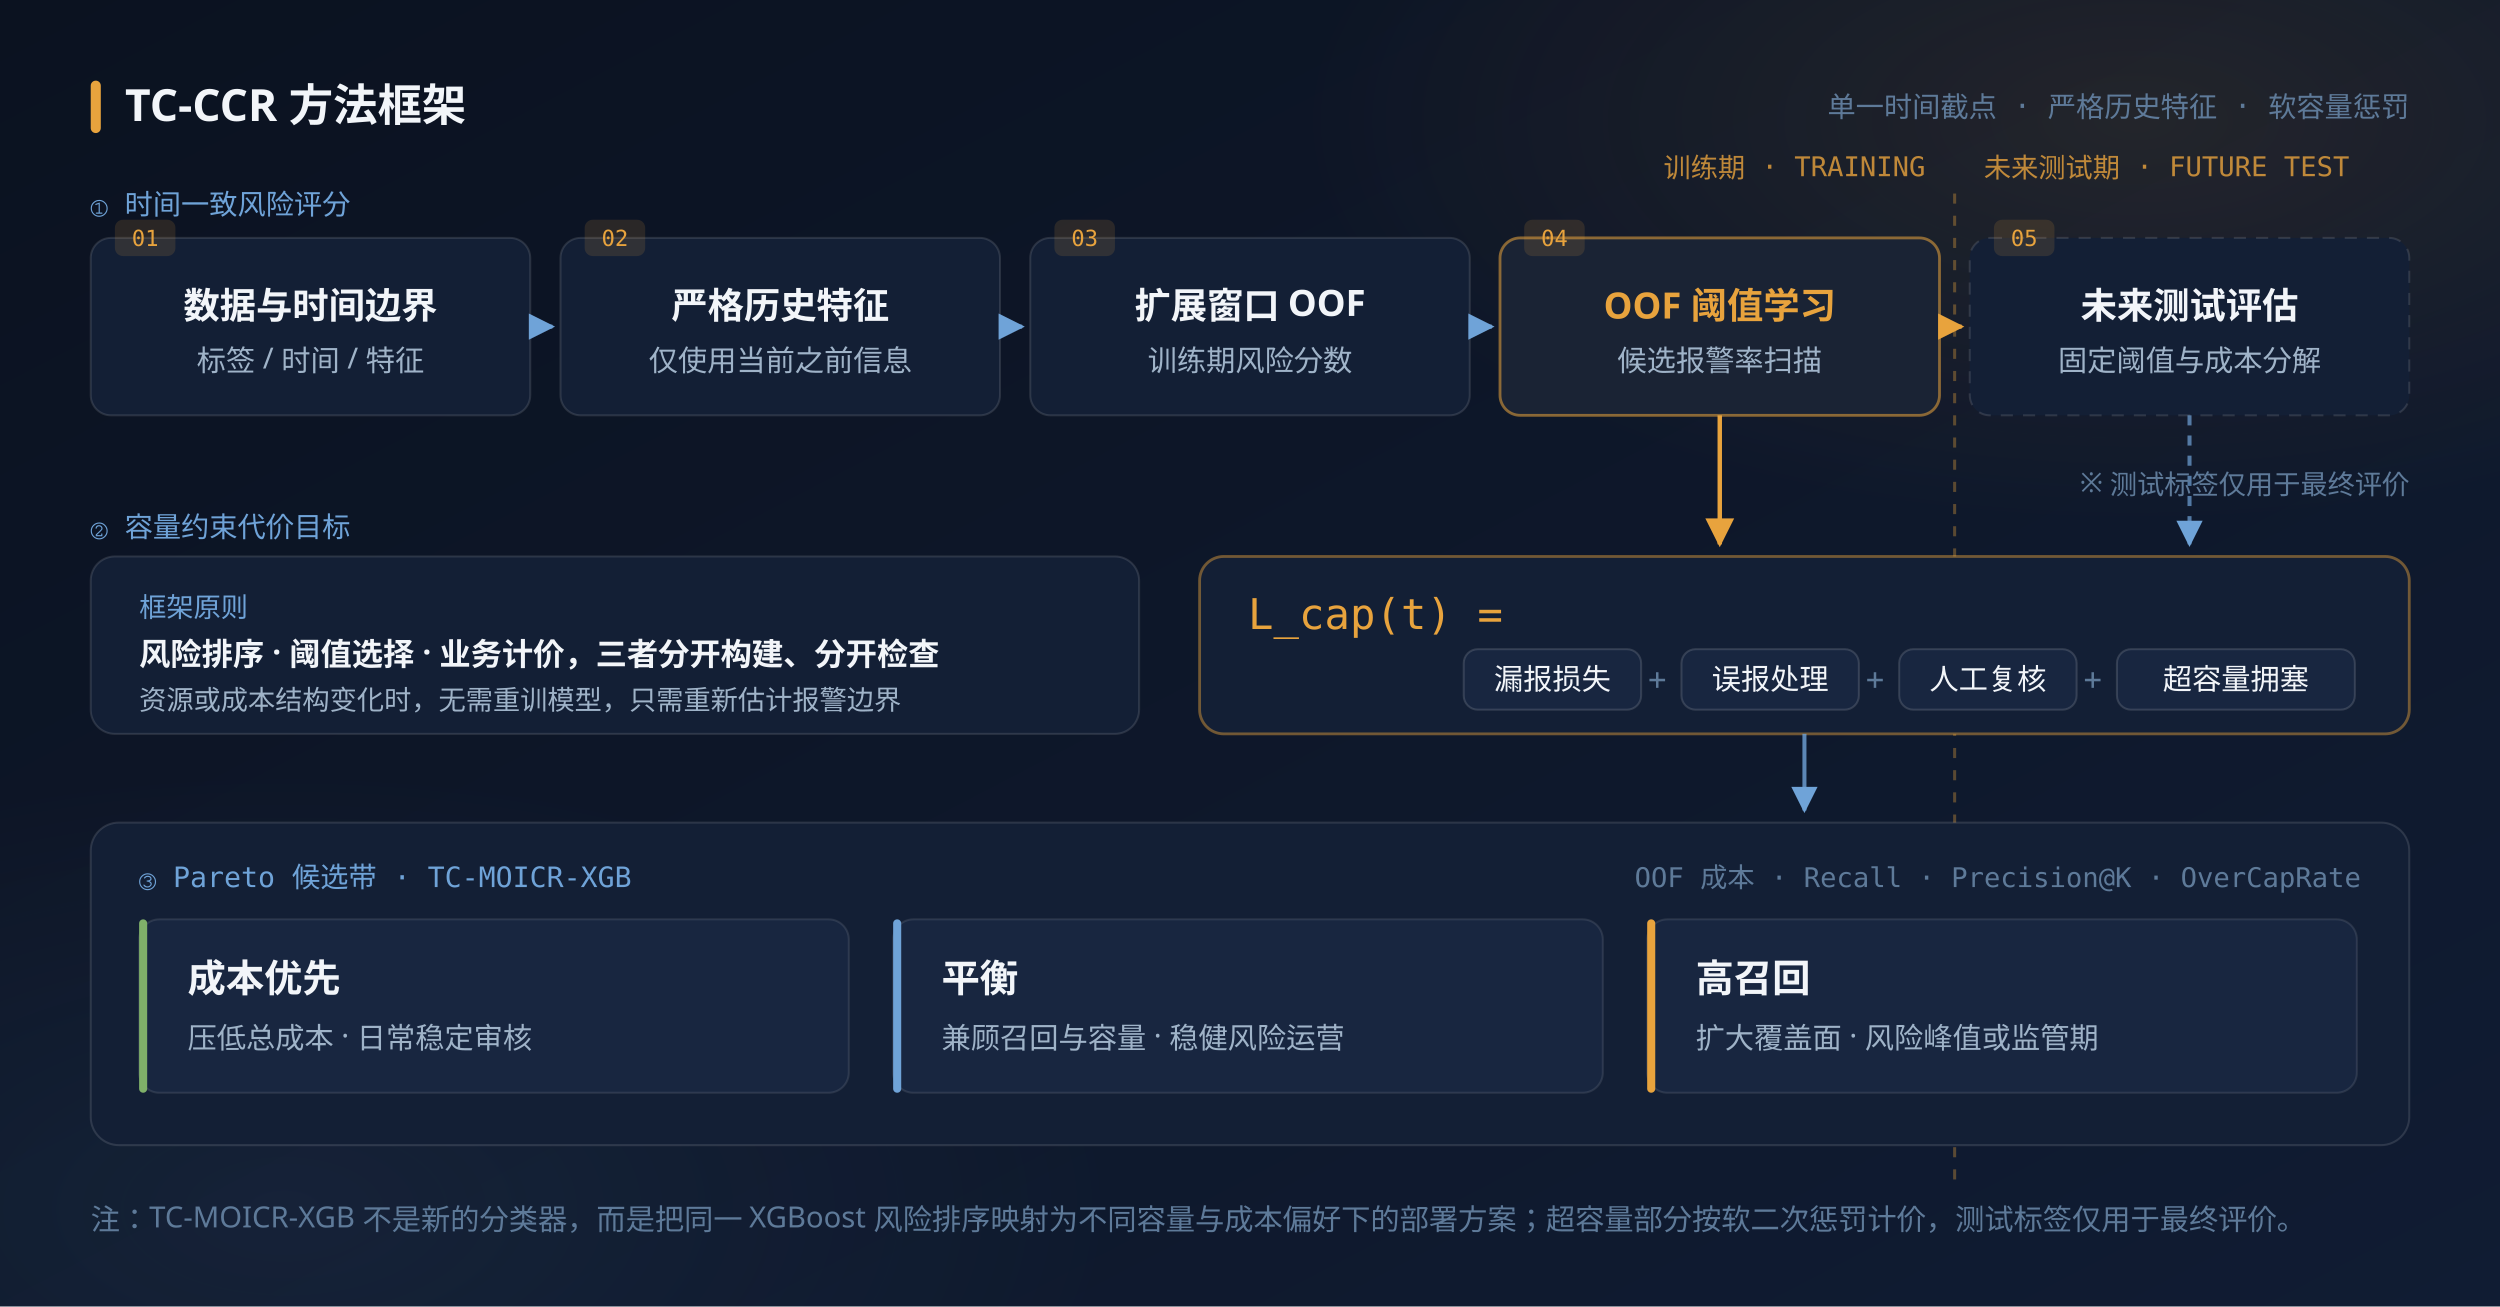
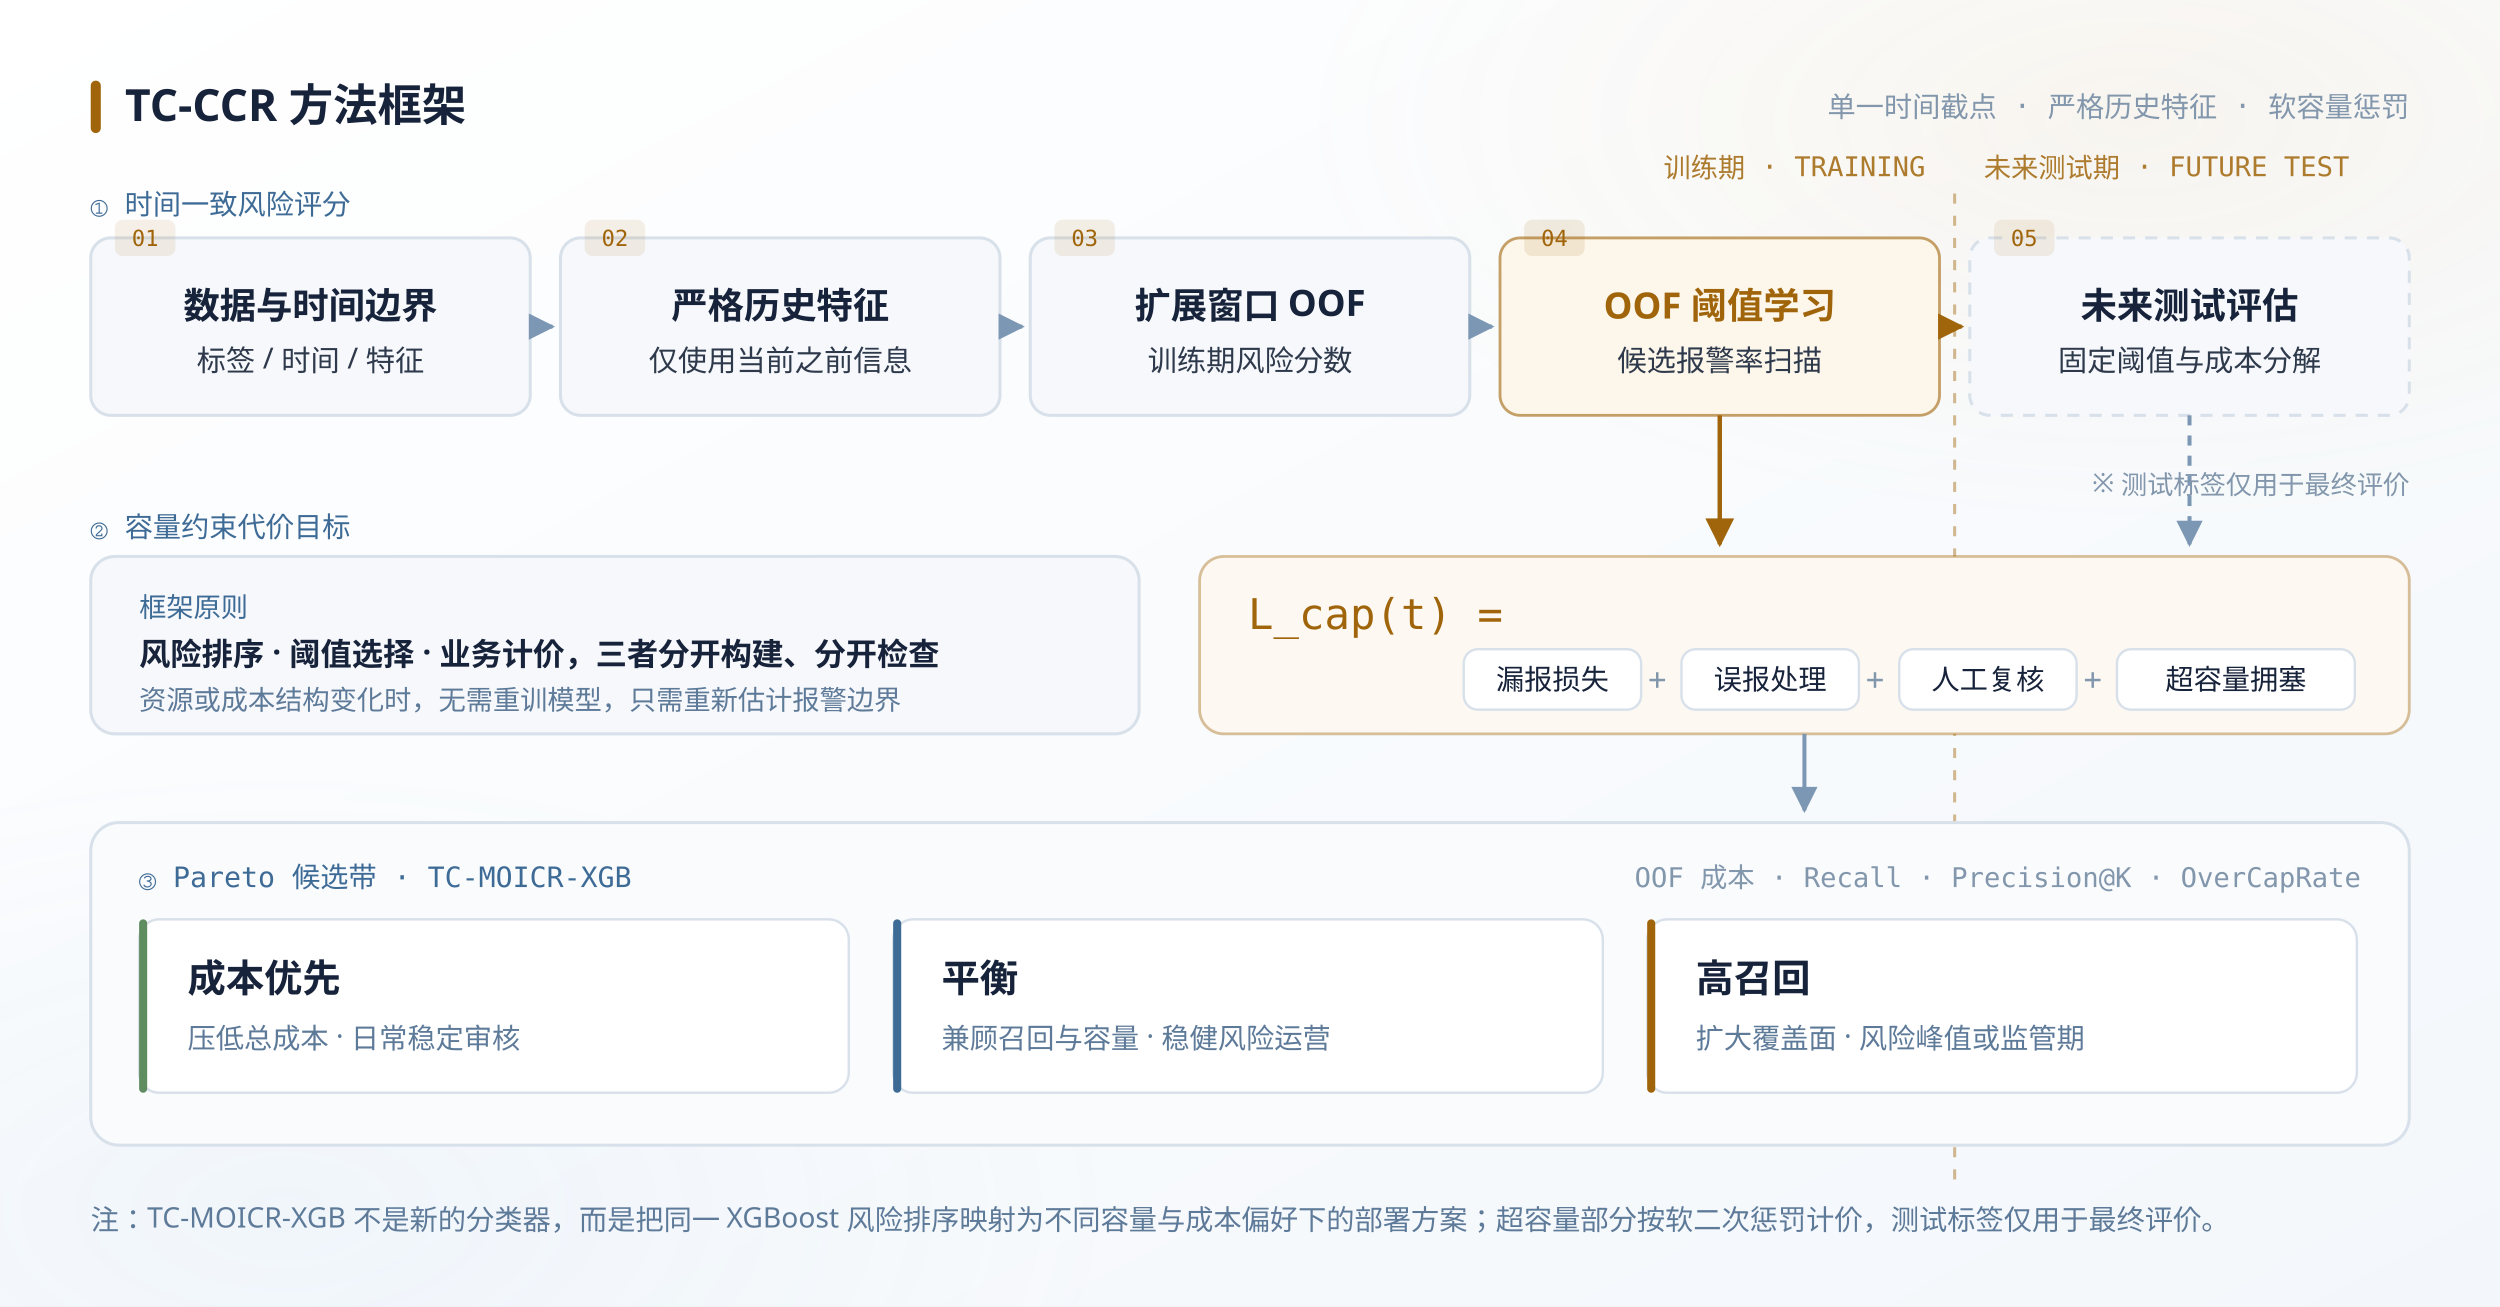
<svg xmlns="http://www.w3.org/2000/svg" width="1240" height="648" viewBox="0 0 1240 648" font-family="Segoe UI, Microsoft YaHei, PingFang SC, sans-serif">
  <defs>
    <linearGradient id="bg" x1="0" y1="0" x2="1" y2="1">
-       <stop offset="0" stop-color="#0B1220" />
-       <stop offset="1" stop-color="#101C33" />
+       <stop offset="0" stop-color="#FFFFFF" />
+       <stop offset="1" stop-color="#F3F7FB" />
    </linearGradient>
    <radialGradient id="glowA" cx="0.5" cy="0.5" r="0.5">
-       <stop offset="0" stop-color="#E8A33D" stop-opacity="0.10" />
+       <stop offset="0" stop-color="#E8A33D" stop-opacity="0.07" />
      <stop offset="1" stop-color="#E8A33D" stop-opacity="0" />
    </radialGradient>
    <radialGradient id="glowB" cx="0.5" cy="0.5" r="0.5">
-       <stop offset="0" stop-color="#6FA3D8" stop-opacity="0.08" />
+       <stop offset="0" stop-color="#6FA3D8" stop-opacity="0.06" />
      <stop offset="1" stop-color="#6FA3D8" stop-opacity="0" />
    </radialGradient>
    <marker id="arw" viewBox="0 0 10 10" refX="9" refY="5" markerWidth="6.5" markerHeight="6.5" orient="auto-start-reverse">
-       <path d="M 0 0 L 10 5 L 0 10 z" fill="#6FA3D8" />
+       <path d="M 0 0 L 10 5 L 0 10 z" fill="#7C97B4" />
    </marker>
    <marker id="arwAmber" viewBox="0 0 10 10" refX="9" refY="5" markerWidth="6.5" markerHeight="6.5" orient="auto-start-reverse">
-       <path d="M 0 0 L 10 5 L 0 10 z" fill="#E8A33D" />
+       <path d="M 0 0 L 10 5 L 0 10 z" fill="#A0650A" />
    </marker>
  </defs>
  <rect width="1240" height="648" fill="url(#bg)" />
  <ellipse cx="1060" cy="60" rx="420" ry="200" fill="url(#glowA)" />
  <ellipse cx="140" cy="600" rx="420" ry="220" fill="url(#glowB)" />
-   <line x1="969.5" y1="96" x2="969.5" y2="586" stroke="#E8A33D" stroke-width="1.5" stroke-dasharray="5 6" opacity="0.35" />
-   <text x="955" y="88" text-anchor="end" fill="#E8A33D" opacity="0.8" font-size="13.5" font-family="Cascadia Code, Consolas, monospace">训练期 · TRAINING</text>
-   <text x="984" y="88" fill="#E8A33D" opacity="0.8" font-size="13.5" font-family="Cascadia Code, Consolas, monospace">未来测试期 · FUTURE TEST</text>
-   <rect x="45" y="40" width="5" height="26" rx="2.5" fill="#E8A33D" />
-   <text x="62" y="60" fill="#F2F5F9" font-size="22" font-weight="600">TC-CCR 方法框架</text>
-   <text x="1195" y="58" text-anchor="end" fill="#5E7A99" font-size="14" font-family="Cascadia Code, Consolas, monospace">单一时间截点 · 严格历史特征 · 软容量惩罚</text>
-   <text x="45" y="106" fill="#6FA3D8" font-size="14" font-family="Cascadia Code, Consolas, monospace">① 时间一致风险评分</text>
+   <line x1="969.5" y1="96" x2="969.5" y2="586" stroke="#A0650A" stroke-width="1.5" stroke-dasharray="5 6" opacity="0.45" />
+   <text x="955" y="88" text-anchor="end" fill="#A0650A" opacity="0.85" font-size="13.5" font-family="Cascadia Code, Consolas, monospace">训练期 · TRAINING</text>
+   <text x="984" y="88" fill="#A0650A" opacity="0.85" font-size="13.5" font-family="Cascadia Code, Consolas, monospace">未来测试期 · FUTURE TEST</text>
+   <rect x="45" y="40" width="5" height="26" rx="2.5" fill="#A0650A" />
+   <text x="62" y="60" fill="#17233A" font-size="22" font-weight="600">TC-CCR 方法框架</text>
+   <text x="1195" y="58" text-anchor="end" fill="#8296AC" font-size="14" font-family="Cascadia Code, Consolas, monospace">单一时间截点 · 严格历史特征 · 软容量惩罚</text>
+   <text x="45" y="106" fill="#3E6B96" font-size="14" font-family="Cascadia Code, Consolas, monospace">① 时间一致风险评分</text>
  <g>
-     <rect x="45" y="118" width="218" height="88" rx="10" fill="#131F35" stroke="#FFFFFF" stroke-opacity="0.12" />
-     <rect x="57" y="109" width="30" height="18" rx="4" fill="#E8A33D" opacity="0.14" />
-     <text x="72" y="122" text-anchor="middle" fill="#E8A33D" font-size="11" font-family="Cascadia Code, Consolas, monospace">01</text>
-     <text x="154" y="158" text-anchor="middle" fill="#F2F5F9" font-size="18" font-weight="600">数据与时间边界</text>
-     <text x="154" y="184" text-anchor="middle" fill="#9FB3C8" font-size="14.5">标签 / 时间 / 特征</text>
-     <rect x="278" y="118" width="218" height="88" rx="10" fill="#131F35" stroke="#FFFFFF" stroke-opacity="0.12" />
-     <rect x="290" y="109" width="30" height="18" rx="4" fill="#E8A33D" opacity="0.14" />
-     <text x="305" y="122" text-anchor="middle" fill="#E8A33D" font-size="11" font-family="Cascadia Code, Consolas, monospace">02</text>
-     <text x="387" y="158" text-anchor="middle" fill="#F2F5F9" font-size="18" font-weight="600">严格历史特征</text>
-     <text x="387" y="184" text-anchor="middle" fill="#9FB3C8" font-size="14.5">仅使用当前之前信息</text>
-     <rect x="511" y="118" width="218" height="88" rx="10" fill="#131F35" stroke="#FFFFFF" stroke-opacity="0.12" />
-     <rect x="523" y="109" width="30" height="18" rx="4" fill="#E8A33D" opacity="0.14" />
-     <text x="538" y="122" text-anchor="middle" fill="#E8A33D" font-size="11" font-family="Cascadia Code, Consolas, monospace">03</text>
-     <text x="620" y="158" text-anchor="middle" fill="#F2F5F9" font-size="18" font-weight="600">扩展窗口 OOF</text>
-     <text x="620" y="184" text-anchor="middle" fill="#9FB3C8" font-size="14.5">训练期风险分数</text>
-     <rect x="744" y="118" width="218" height="88" rx="10" fill="#1A2334" stroke="#E8A33D" stroke-opacity="0.55" stroke-width="1.4" />
-     <rect x="756" y="109" width="30" height="18" rx="4" fill="#E8A33D" opacity="0.14" />
-     <text x="771" y="122" text-anchor="middle" fill="#E8A33D" font-size="11" font-family="Cascadia Code, Consolas, monospace">04</text>
-     <text x="853" y="158" text-anchor="middle" fill="#E8A33D" font-size="18" font-weight="600">OOF 阈值学习</text>
-     <text x="853" y="184" text-anchor="middle" fill="#9FB3C8" font-size="14.5">候选报警率扫描</text>
-     <rect x="977" y="118" width="218" height="88" rx="10" fill="#131F35" stroke="#FFFFFF" stroke-opacity="0.12" stroke-dasharray="6 5" />
-     <rect x="989" y="109" width="30" height="18" rx="4" fill="#E8A33D" opacity="0.14" />
-     <text x="1004" y="122" text-anchor="middle" fill="#E8A33D" font-size="11" font-family="Cascadia Code, Consolas, monospace">05</text>
-     <text x="1086" y="158" text-anchor="middle" fill="#F2F5F9" font-size="18" font-weight="600">未来测试评估</text>
-     <text x="1086" y="184" text-anchor="middle" fill="#9FB3C8" font-size="14.5">固定阈值与成本分解</text>
-     <line x1="263" y1="162" x2="274" y2="162" stroke="#6FA3D8" stroke-opacity="0.8" stroke-width="2" marker-end="url(#arw)" />
-     <line x1="496" y1="162" x2="507" y2="162" stroke="#6FA3D8" stroke-opacity="0.8" stroke-width="2" marker-end="url(#arw)" />
-     <line x1="729" y1="162" x2="740" y2="162" stroke="#6FA3D8" stroke-opacity="0.8" stroke-width="2" marker-end="url(#arw)" />
-     <line x1="962" y1="162" x2="973" y2="162" stroke="#E8A33D" stroke-width="2" stroke-dasharray="4 4" marker-end="url(#arwAmber)" />
+     <rect x="45" y="118" width="218" height="88" rx="10" fill="#F6F8FB" stroke="#D8E0EA" stroke-width="1.5" />
+     <rect x="57" y="109" width="30" height="18" rx="4" fill="#A0650A" opacity="0.10" />
+     <text x="72" y="122" text-anchor="middle" fill="#A0650A" font-size="11" font-family="Cascadia Code, Consolas, monospace">01</text>
+     <text x="154" y="158" text-anchor="middle" fill="#17233A" font-size="18" font-weight="600">数据与时间边界</text>
+     <text x="154" y="184" text-anchor="middle" fill="#2E3A4C" font-size="14.5">标签 / 时间 / 特征</text>
+     <rect x="278" y="118" width="218" height="88" rx="10" fill="#F6F8FB" stroke="#D8E0EA" stroke-width="1.5" />
+     <rect x="290" y="109" width="30" height="18" rx="4" fill="#A0650A" opacity="0.10" />
+     <text x="305" y="122" text-anchor="middle" fill="#A0650A" font-size="11" font-family="Cascadia Code, Consolas, monospace">02</text>
+     <text x="387" y="158" text-anchor="middle" fill="#17233A" font-size="18" font-weight="600">严格历史特征</text>
+     <text x="387" y="184" text-anchor="middle" fill="#2E3A4C" font-size="14.5">仅使用当前之前信息</text>
+     <rect x="511" y="118" width="218" height="88" rx="10" fill="#F6F8FB" stroke="#D8E0EA" stroke-width="1.5" />
+     <rect x="523" y="109" width="30" height="18" rx="4" fill="#A0650A" opacity="0.10" />
+     <text x="538" y="122" text-anchor="middle" fill="#A0650A" font-size="11" font-family="Cascadia Code, Consolas, monospace">03</text>
+     <text x="620" y="158" text-anchor="middle" fill="#17233A" font-size="18" font-weight="600">扩展窗口 OOF</text>
+     <text x="620" y="184" text-anchor="middle" fill="#2E3A4C" font-size="14.5">训练期风险分数</text>
+     <rect x="744" y="118" width="218" height="88" rx="10" fill="#FDF6EA" stroke="#A0650A" stroke-opacity="0.6" stroke-width="1.4" />
+     <rect x="756" y="109" width="30" height="18" rx="4" fill="#A0650A" opacity="0.12" />
+     <text x="771" y="122" text-anchor="middle" fill="#A0650A" font-size="11" font-family="Cascadia Code, Consolas, monospace">04</text>
+     <text x="853" y="158" text-anchor="middle" fill="#A0650A" font-size="18" font-weight="600">OOF 阈值学习</text>
+     <text x="853" y="184" text-anchor="middle" fill="#2E3A4C" font-size="14.5">候选报警率扫描</text>
+     <rect x="977" y="118" width="218" height="88" rx="10" fill="#F6F8FB" stroke="#D8E0EA" stroke-width="1.5" stroke-dasharray="6 5" />
+     <rect x="989" y="109" width="30" height="18" rx="4" fill="#A0650A" opacity="0.10" />
+     <text x="1004" y="122" text-anchor="middle" fill="#A0650A" font-size="11" font-family="Cascadia Code, Consolas, monospace">05</text>
+     <text x="1086" y="158" text-anchor="middle" fill="#17233A" font-size="18" font-weight="600">未来测试评估</text>
+     <text x="1086" y="184" text-anchor="middle" fill="#2E3A4C" font-size="14.5">固定阈值与成本分解</text>
+     <line x1="263" y1="162" x2="274" y2="162" stroke="#7C97B4" stroke-width="2" marker-end="url(#arw)" />
+     <line x1="496" y1="162" x2="507" y2="162" stroke="#7C97B4" stroke-width="2" marker-end="url(#arw)" />
+     <line x1="729" y1="162" x2="740" y2="162" stroke="#7C97B4" stroke-width="2" marker-end="url(#arw)" />
+     <line x1="962" y1="162" x2="973" y2="162" stroke="#A0650A" stroke-width="2" stroke-dasharray="4 4" marker-end="url(#arwAmber)" />
  </g>
-   <text x="45" y="266" fill="#6FA3D8" font-size="14" font-family="Cascadia Code, Consolas, monospace">② 容量约束代价目标</text>
+   <text x="45" y="266" fill="#3E6B96" font-size="14" font-family="Cascadia Code, Consolas, monospace">② 容量约束代价目标</text>
  <g>
-     <rect x="45" y="276" width="520" height="88" rx="12" fill="#131F35" stroke="#FFFFFF" stroke-opacity="0.12" />
-     <text x="69" y="306" fill="#6FA3D8" font-size="13.5" font-family="Cascadia Code, Consolas, monospace">框架原则</text>
-     <text x="69" y="330" fill="#F2F5F9" font-size="15.5" font-weight="600">风险排序 · 阈值选择 · 业务计价，三者分开构建、分开检查</text>
-     <text x="69" y="352" fill="#9FB3C8" font-size="13.5">资源或成本结构变化时，无需重训模型，只需重新估计报警边界</text>
+     <rect x="45" y="276" width="520" height="88" rx="12" fill="#F6F8FB" stroke="#D8E0EA" stroke-width="1.5" />
+     <text x="69" y="306" fill="#3E6B96" font-size="13.5" font-family="Cascadia Code, Consolas, monospace">框架原则</text>
+     <text x="69" y="330" fill="#17233A" font-size="15.5" font-weight="600">风险排序 · 阈值选择 · 业务计价，三者分开构建、分开检查</text>
+     <text x="69" y="352" fill="#5E7A99" font-size="13.5">资源或成本结构变化时，无需重训模型，只需重新估计报警边界</text>
  </g>
-   <line x1="853" y1="206" x2="853" y2="270" stroke="#E8A33D" stroke-width="2.2" marker-end="url(#arwAmber)" />
-   <line x1="1086" y1="206" x2="1086" y2="270" stroke="#6FA3D8" stroke-opacity="0.7" stroke-width="2" stroke-dasharray="5 5" marker-end="url(#arw)" />
-   <text x="1195" y="244" text-anchor="end" fill="#5E7A99" font-size="13.5">※ 测试标签仅用于最终评价</text>
+   <line x1="853" y1="206" x2="853" y2="270" stroke="#A0650A" stroke-width="2.2" marker-end="url(#arwAmber)" />
+   <line x1="1086" y1="206" x2="1086" y2="270" stroke="#7C97B4" stroke-width="2" stroke-dasharray="5 5" marker-end="url(#arw)" />
+   <text x="1195" y="244" text-anchor="end" fill="#8296AC" font-size="13">※ 测试标签仅用于最终评价</text>
  <g>
-     <rect x="595" y="276" width="600" height="88" rx="12" fill="#131F35" stroke="#E8A33D" stroke-opacity="0.45" stroke-width="1.4" />
-     <text x="619" y="312" fill="#E8A33D" font-size="21" font-family="Cascadia Code, Consolas, monospace">L_cap(t) =</text>
-     <g fill="#182640" stroke="#FFFFFF" stroke-opacity="0.14">
+     <rect x="595" y="276" width="600" height="88" rx="12" fill="#FDF9F2" stroke="#A0650A" stroke-opacity="0.4" stroke-width="1.4" />
+     <text x="619" y="312" fill="#A0650A" font-size="21" font-family="Cascadia Code, Consolas, monospace">L_cap(t) =</text>
+     <g fill="#FFFFFF" stroke="#D8E0EA" stroke-width="1.2">
      <rect x="726" y="322" width="88" height="30" rx="7" />
      <rect x="834" y="322" width="88" height="30" rx="7" />
      <rect x="942" y="322" width="88" height="30" rx="7" />
      <rect x="1050" y="322" width="118" height="30" rx="7" />
    </g>
-     <text x="770" y="342" text-anchor="middle" fill="#F2F5F9" font-size="14.5">漏报损失</text>
-     <text x="878" y="342" text-anchor="middle" fill="#F2F5F9" font-size="14.5">误报处理</text>
-     <text x="986" y="342" text-anchor="middle" fill="#F2F5F9" font-size="14.5">人工复核</text>
-     <text x="1109" y="342" text-anchor="middle" fill="#F2F5F9" font-size="14.5">超容量拥塞</text>
-     <text x="822" y="342" text-anchor="middle" fill="#5E7A99" font-size="15" font-family="Cascadia Code, Consolas, monospace">+</text>
-     <text x="930" y="342" text-anchor="middle" fill="#5E7A99" font-size="15" font-family="Cascadia Code, Consolas, monospace">+</text>
-     <text x="1038" y="342" text-anchor="middle" fill="#5E7A99" font-size="15" font-family="Cascadia Code, Consolas, monospace">+</text>
+     <text x="770" y="342" text-anchor="middle" fill="#17233A" font-size="14">漏报损失</text>
+     <text x="878" y="342" text-anchor="middle" fill="#17233A" font-size="14">误报处理</text>
+     <text x="986" y="342" text-anchor="middle" fill="#17233A" font-size="14">人工复核</text>
+     <text x="1109" y="342" text-anchor="middle" fill="#17233A" font-size="14">超容量拥塞</text>
+     <text x="822" y="342" text-anchor="middle" fill="#8296AC" font-size="15" font-family="Cascadia Code, Consolas, monospace">+</text>
+     <text x="930" y="342" text-anchor="middle" fill="#8296AC" font-size="15" font-family="Cascadia Code, Consolas, monospace">+</text>
+     <text x="1038" y="342" text-anchor="middle" fill="#8296AC" font-size="15" font-family="Cascadia Code, Consolas, monospace">+</text>
  </g>
-   <line x1="895" y1="364" x2="895" y2="402" stroke="#6FA3D8" stroke-opacity="0.8" stroke-width="2" marker-end="url(#arw)" />
+   <line x1="895" y1="364" x2="895" y2="402" stroke="#7C97B4" stroke-width="2" marker-end="url(#arw)" />
  <g>
-     <rect x="45" y="408" width="1150" height="160" rx="14" fill="#131F35" stroke="#FFFFFF" stroke-opacity="0.12" />
-     <text x="69" y="440" fill="#6FA3D8" font-size="14" font-family="Cascadia Code, Consolas, monospace">③ Pareto 候选带 · TC-MOICR-XGB</text>
-     <text x="1171" y="440" text-anchor="end" fill="#5E7A99" font-size="13.5" font-family="Cascadia Code, Consolas, monospace">OOF 成本 · Recall · Precision@K · OverCapRate</text>
-     <rect x="69" y="456" width="352" height="86" rx="10" fill="#182640" stroke="#FFFFFF" stroke-opacity="0.10" />
-     <rect x="69" y="456" width="4" height="86" rx="2" fill="#7FB069" />
-     <text x="93" y="492" fill="#F2F5F9" font-size="19" font-weight="600">成本优先</text>
-     <text x="93" y="520" fill="#9FB3C8" font-size="14.5">压低总成本 · 日常稳定审核</text>
-     <rect x="443" y="456" width="352" height="86" rx="10" fill="#182640" stroke="#FFFFFF" stroke-opacity="0.10" />
-     <rect x="443" y="456" width="4" height="86" rx="2" fill="#6FA3D8" />
-     <text x="467" y="492" fill="#F2F5F9" font-size="19" font-weight="600">平衡</text>
-     <text x="467" y="520" fill="#9FB3C8" font-size="14.5">兼顾召回与容量 · 稳健风险运营</text>
-     <rect x="817" y="456" width="352" height="86" rx="10" fill="#182640" stroke="#FFFFFF" stroke-opacity="0.10" />
-     <rect x="817" y="456" width="4" height="86" rx="2" fill="#E8A33D" />
-     <text x="841" y="492" fill="#F2F5F9" font-size="19" font-weight="600">高召回</text>
-     <text x="841" y="520" fill="#9FB3C8" font-size="14.5">扩大覆盖面 · 风险峰值或监管期</text>
+     <rect x="45" y="408" width="1150" height="160" rx="14" fill="#F9FBFD" stroke="#D8E0EA" stroke-width="1.5" />
+     <text x="69" y="440" fill="#3E6B96" font-size="14" font-family="Cascadia Code, Consolas, monospace">③ Pareto 候选带 · TC-MOICR-XGB</text>
+     <text x="1171" y="440" text-anchor="end" fill="#8296AC" font-size="13.5" font-family="Cascadia Code, Consolas, monospace">OOF 成本 · Recall · Precision@K · OverCapRate</text>
+     <rect x="69" y="456" width="352" height="86" rx="10" fill="#FFFFFF" stroke="#D8E0EA" stroke-width="1.2" />
+     <rect x="69" y="456" width="4" height="86" rx="2" fill="#5F8D5F" />
+     <text x="93" y="492" fill="#17233A" font-size="19" font-weight="600">成本优先</text>
+     <text x="93" y="520" fill="#5E7A99" font-size="14">压低总成本 · 日常稳定审核</text>
+     <rect x="443" y="456" width="352" height="86" rx="10" fill="#FFFFFF" stroke="#D8E0EA" stroke-width="1.2" />
+     <rect x="443" y="456" width="4" height="86" rx="2" fill="#3E6B96" />
+     <text x="467" y="492" fill="#17233A" font-size="19" font-weight="600">平衡</text>
+     <text x="467" y="520" fill="#5E7A99" font-size="14">兼顾召回与容量 · 稳健风险运营</text>
+     <rect x="817" y="456" width="352" height="86" rx="10" fill="#FFFFFF" stroke="#D8E0EA" stroke-width="1.2" />
+     <rect x="817" y="456" width="4" height="86" rx="2" fill="#A0650A" />
+     <text x="841" y="492" fill="#17233A" font-size="19" font-weight="600">高召回</text>
+     <text x="841" y="520" fill="#5E7A99" font-size="14">扩大覆盖面 · 风险峰值或监管期</text>
  </g>
-   <text x="45" y="610" fill="#5E7A99" font-size="14.5">注：TC-MOICR-XGB 不是新的分类器，而是把同一 XGBoost 风险排序映射为不同容量与成本偏好下的部署方案；超容量部分按软二次惩罚计价，测试标签仅用于最终评价。</text>
+   <text x="45" y="610" fill="#5E7A99" font-size="14">注：TC-MOICR-XGB 不是新的分类器，而是把同一 XGBoost 风险排序映射为不同容量与成本偏好下的部署方案；超容量部分按软二次惩罚计价，测试标签仅用于最终评价。</text>
</svg>
